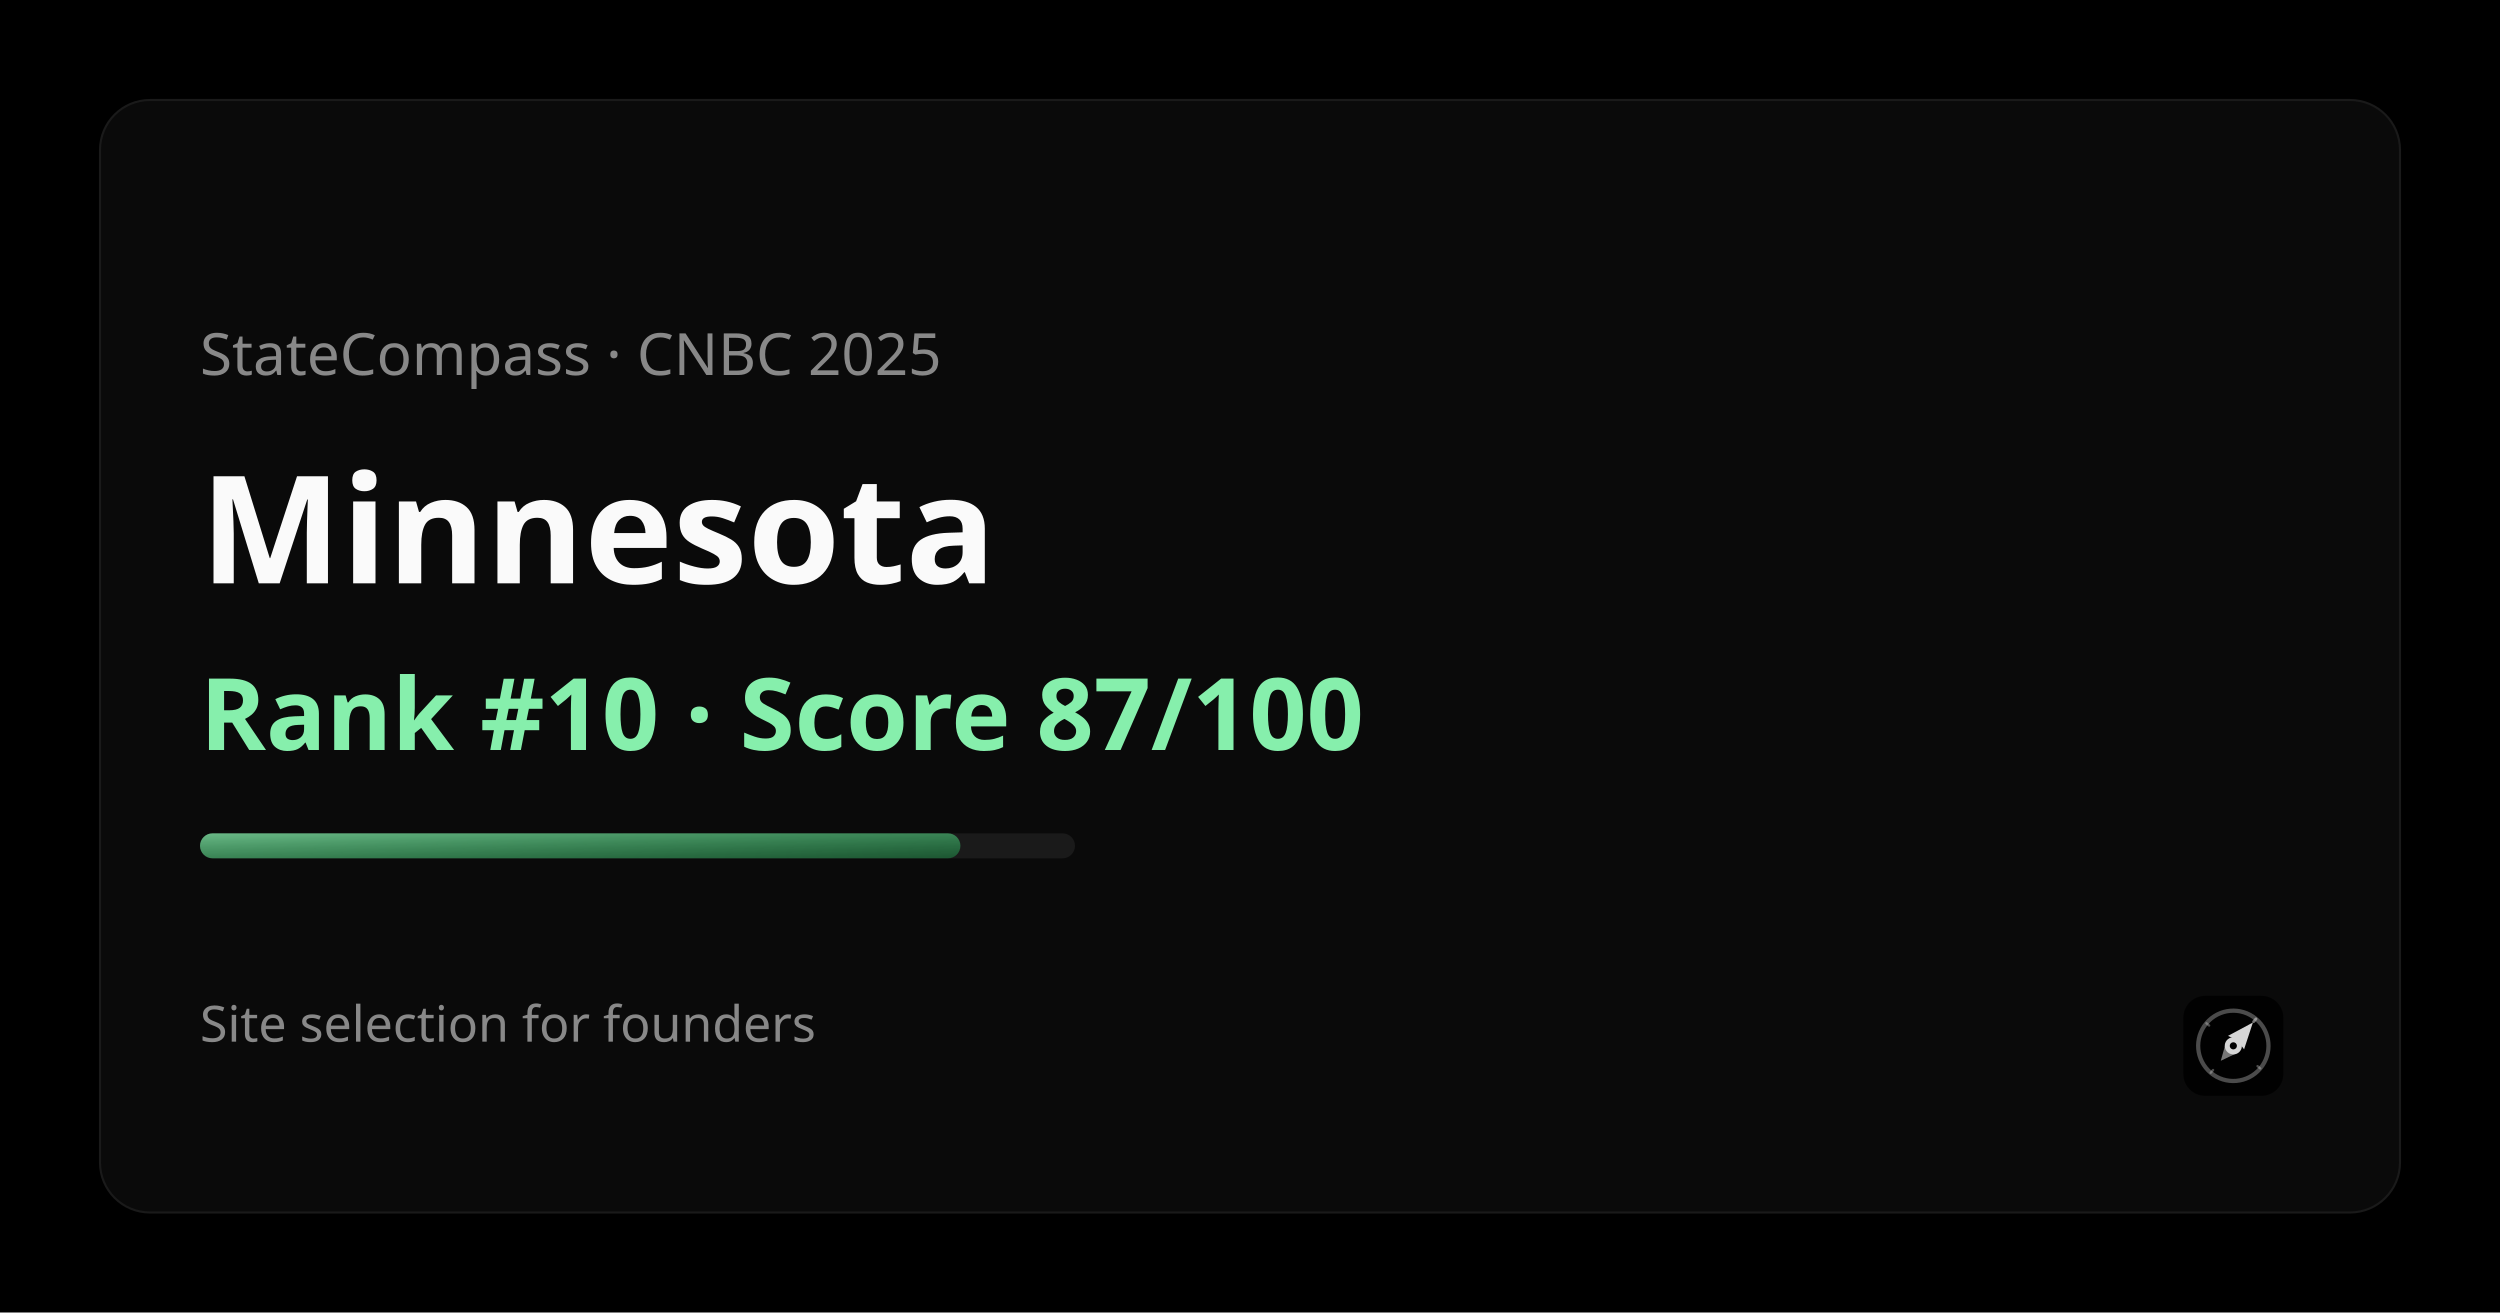
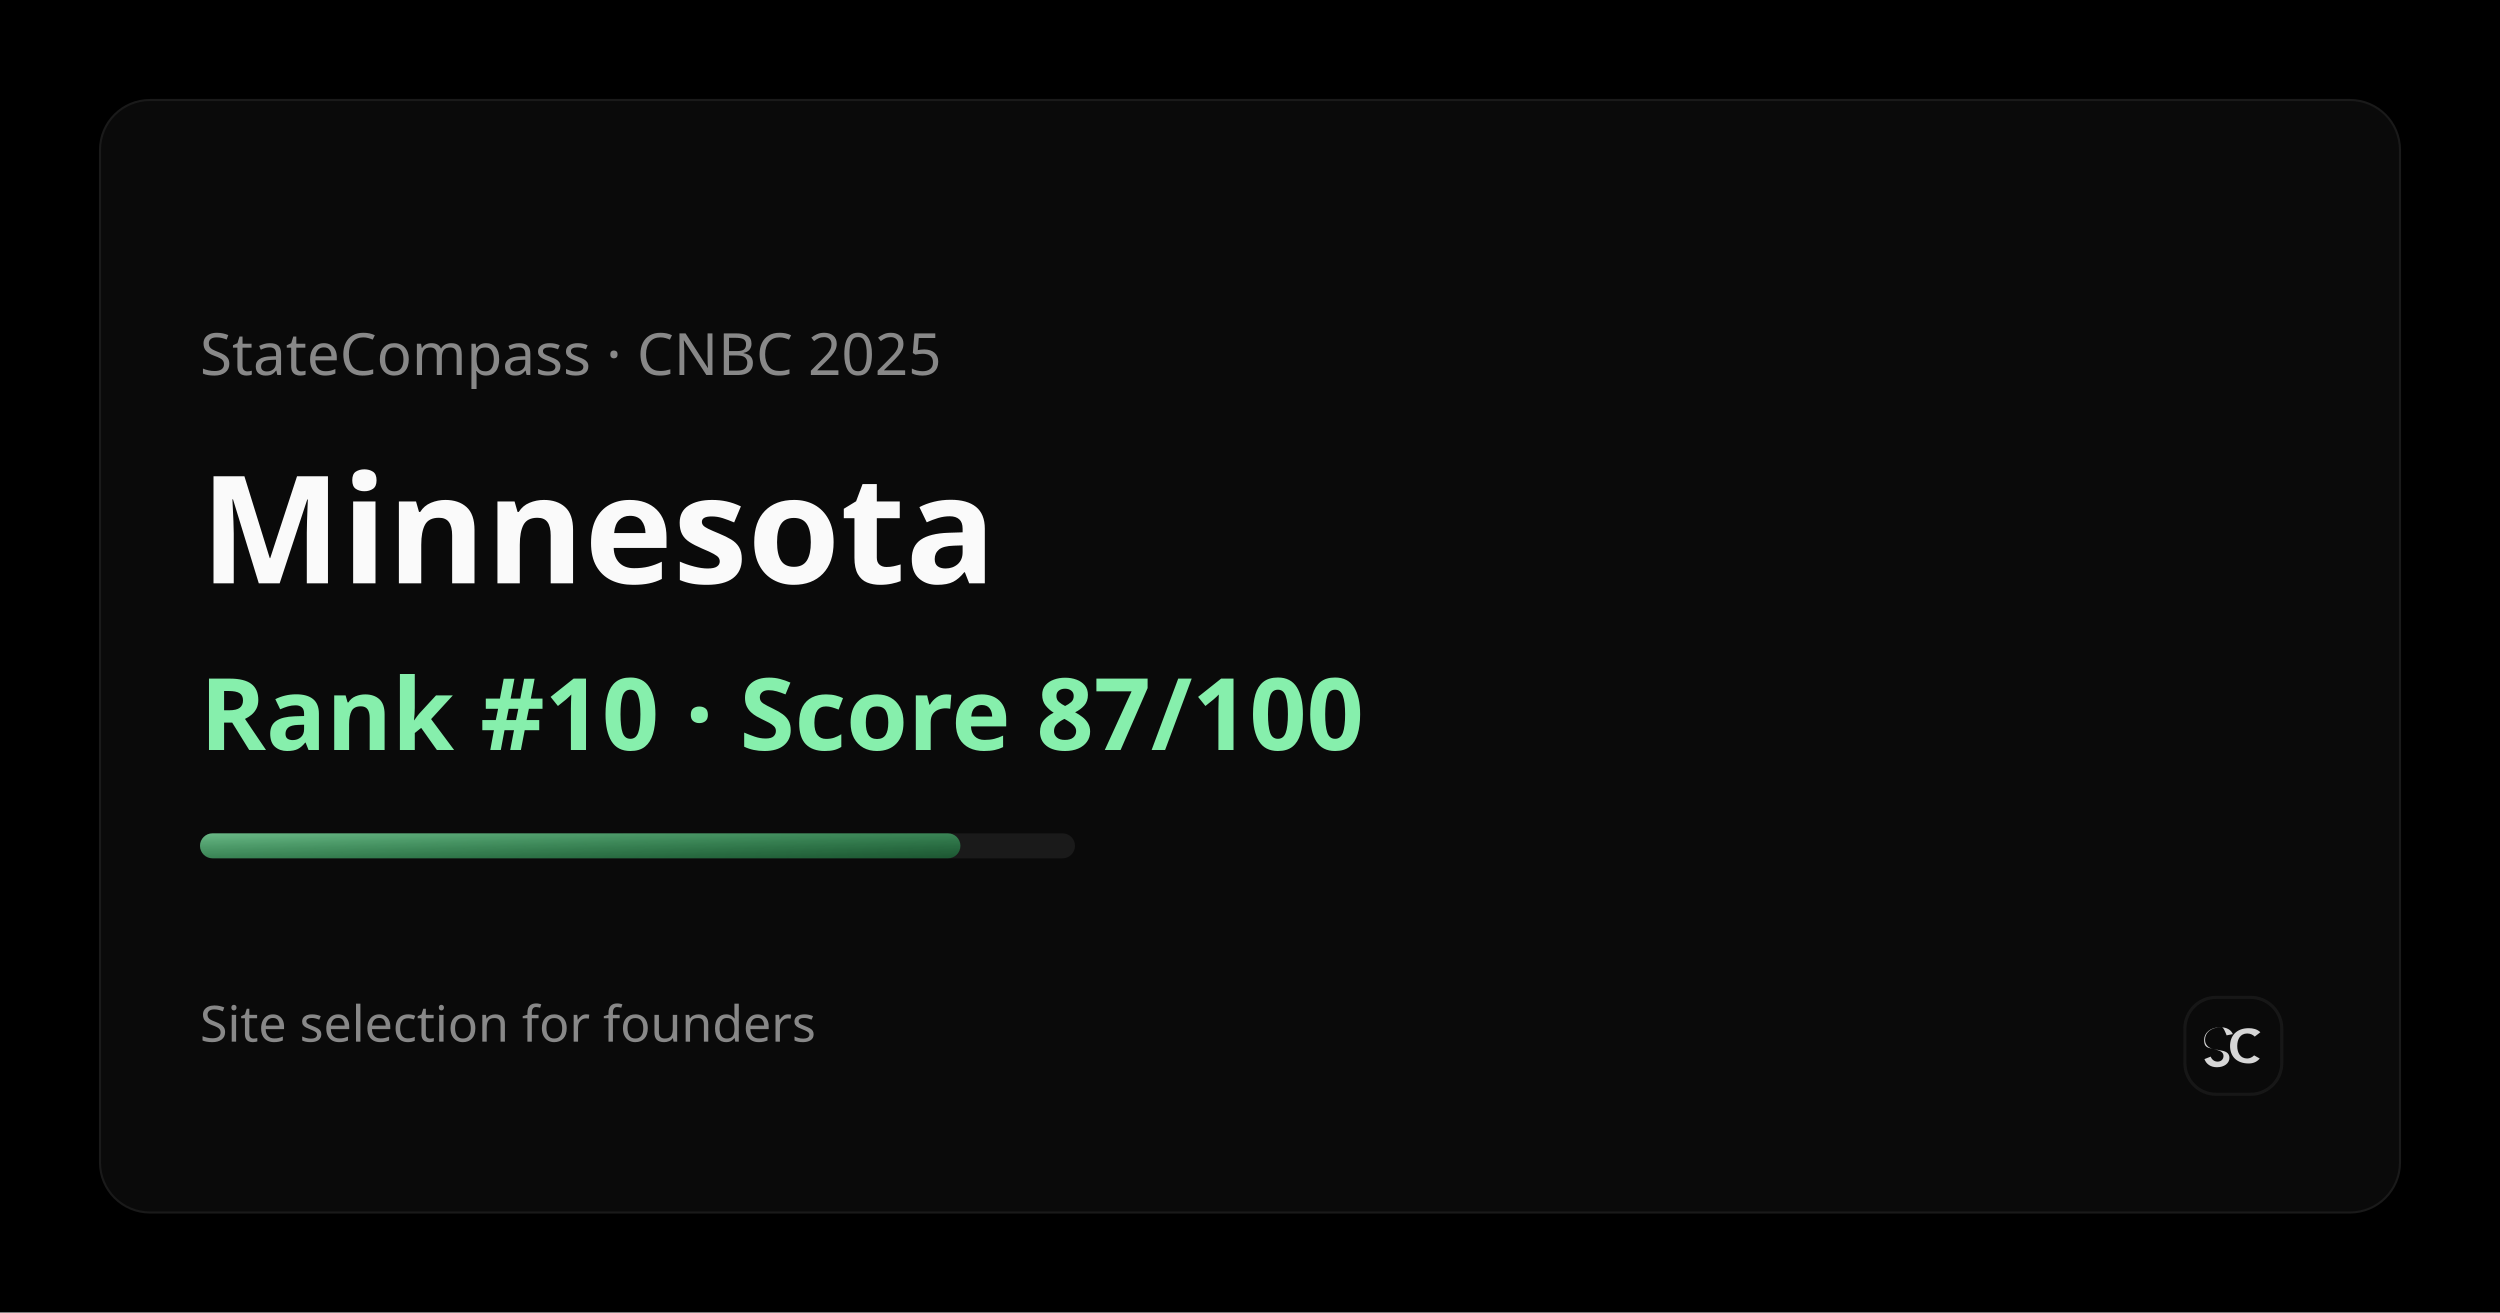
<svg xmlns="http://www.w3.org/2000/svg" width="1200" height="630" viewBox="0 0 1200 630">
  <defs>
    <linearGradient id="og-tier-green" x1="0%" y1="0%" x2="100%" y2="100%">
      <stop offset="0%" stop-color="#86efac" stop-opacity="0.75" />
      <stop offset="100%" stop-color="#22c55e" stop-opacity="0.35" />
    </linearGradient>
  </defs>
  <rect width="1200" height="630" fill="#000000" />
  <rect x="48" y="48" width="1104" height="534" rx="24" fill="#0a0a0a" stroke="#1a1a1a" />
  <text x="96" y="180" fill="#888888" font-family="system-ui,sans-serif" font-size="28">StateCompass · CNBC 2025</text>
  <text x="96" y="280" fill="#fafafa" font-family="system-ui,sans-serif" font-size="72" font-weight="700">Minnesota</text>
  <text x="96" y="360" fill="#86efac" font-family="system-ui,sans-serif" font-size="48" font-weight="600">Rank #10 · Score 87/100</text>
  <rect x="96" y="400" width="420" height="12" rx="6" fill="#1a1a1a" />
  <rect x="96" y="400" width="365" height="12" rx="6" fill="url(#og-tier-green)" />
  <text x="96" y="500" fill="#888888" font-family="system-ui,sans-serif" font-size="24">Site selection for founders</text>
  <g transform="translate(1104, 534)" opacity="0.85">
    <g transform="translate(-56, -56)">
-       <rect width="48" height="48" rx="10.5" fill="#000000" />
-       <g transform="translate(24.00,24.00) rotate(40)">
-         <circle cx="0" cy="0" r="16.88" fill="none" stroke="#fafafa" stroke-width="2.03" opacity="0.35" />
-         <line x1="0" y1="-16.88" x2="0" y2="-15.15" stroke="#fafafa" stroke-width="1.35" stroke-linecap="round" opacity="0.55" />
-         <line x1="16.88" y1="0" x2="15.15" y2="0" stroke="#fafafa" stroke-width="1.12" stroke-linecap="round" opacity="0.35" />
-         <line x1="0" y1="16.88" x2="0" y2="15.15" stroke="#fafafa" stroke-width="1.12" stroke-linecap="round" opacity="0.35" />
-         <line x1="-16.88" y1="0" x2="-15.15" y2="0" stroke="#fafafa" stroke-width="1.12" stroke-linecap="round" opacity="0.35" />
-         <path d="M 0,-14.62 L -5.03,-2.03 L 0,-3.22 L 5.03,-2.03 Z" fill="#fafafa" />
-         <path d="M 0,9.38 L -3.53,1.58 L 0,0.22 L 3.53,1.58 Z" fill="#8a8a8a" />
-         <circle cx="0" cy="0" r="4.12" fill="#fafafa" />
-         <circle cx="0" cy="0" r="1.72" fill="#000000" />
+       <rect x="0.75" y="0.75" width="46.50" height="46.50" rx="15.00" fill="#0a0a0a" stroke="#1a1a1a" stroke-width="1.50" />
+       <g transform="translate(24.00,24.00) scale(1.5) translate(-9.35,-7.05)">
+         <path fill="#fafafa" d="M 5.6 1.1 C 2.1 1.1 0.3 2.9 0.3 5.1 C 0.3 6.6 1.2 7.7 3.1 8.1 L 5.7 8.6 C 7.4 8.9 8.1 9.7 8.1 10.9 C 8.1 12.6 6.5 13.9 4.1 13.9 C 2.1 13.9 0.7 12.9 0.1 11.3 L 2.1 10.5 C 2.5 11.5 3.3 12.1 4.3 12.1 C 5.5 12.1 6.2 11.3 6.2 10.3 C 6.2 9.3 5.5 8.7 3.9 8.3 L 1.5 7.7 C 0.1 7.3 0 6.1 0 5.1 C 0 2.9 2 1.1 5.2 1.1 C 7.2 1.1 8.6 1.9 9.2 3.3 L 7.2 3.7 C 6.8 2.7 6.2 1.1 5.6 1.1 Z" />
+         <path fill="#fafafa" d="M 14.3 1.4 C 10.3 1.4 8.3 3.9 8.3 7.1 C 8.3 10.3 10.3 12.7 14.3 12.7 C 15.8 12.7 17 12.1 17.8 11.1 L 16 10.1 C 15.4 10.7 14.6 11.1 13.8 11.1 C 11.6 11.1 10.6 9.3 10.6 7.1 C 10.6 4.9 11.6 3.1 13.8 3.1 C 14.8 3.1 15.6 3.5 16.2 4.1 L 18 2.7 C 17 1.7 15.6 1.4 14.3 1.4 Z" />
      </g>
    </g>
  </g>
</svg>
